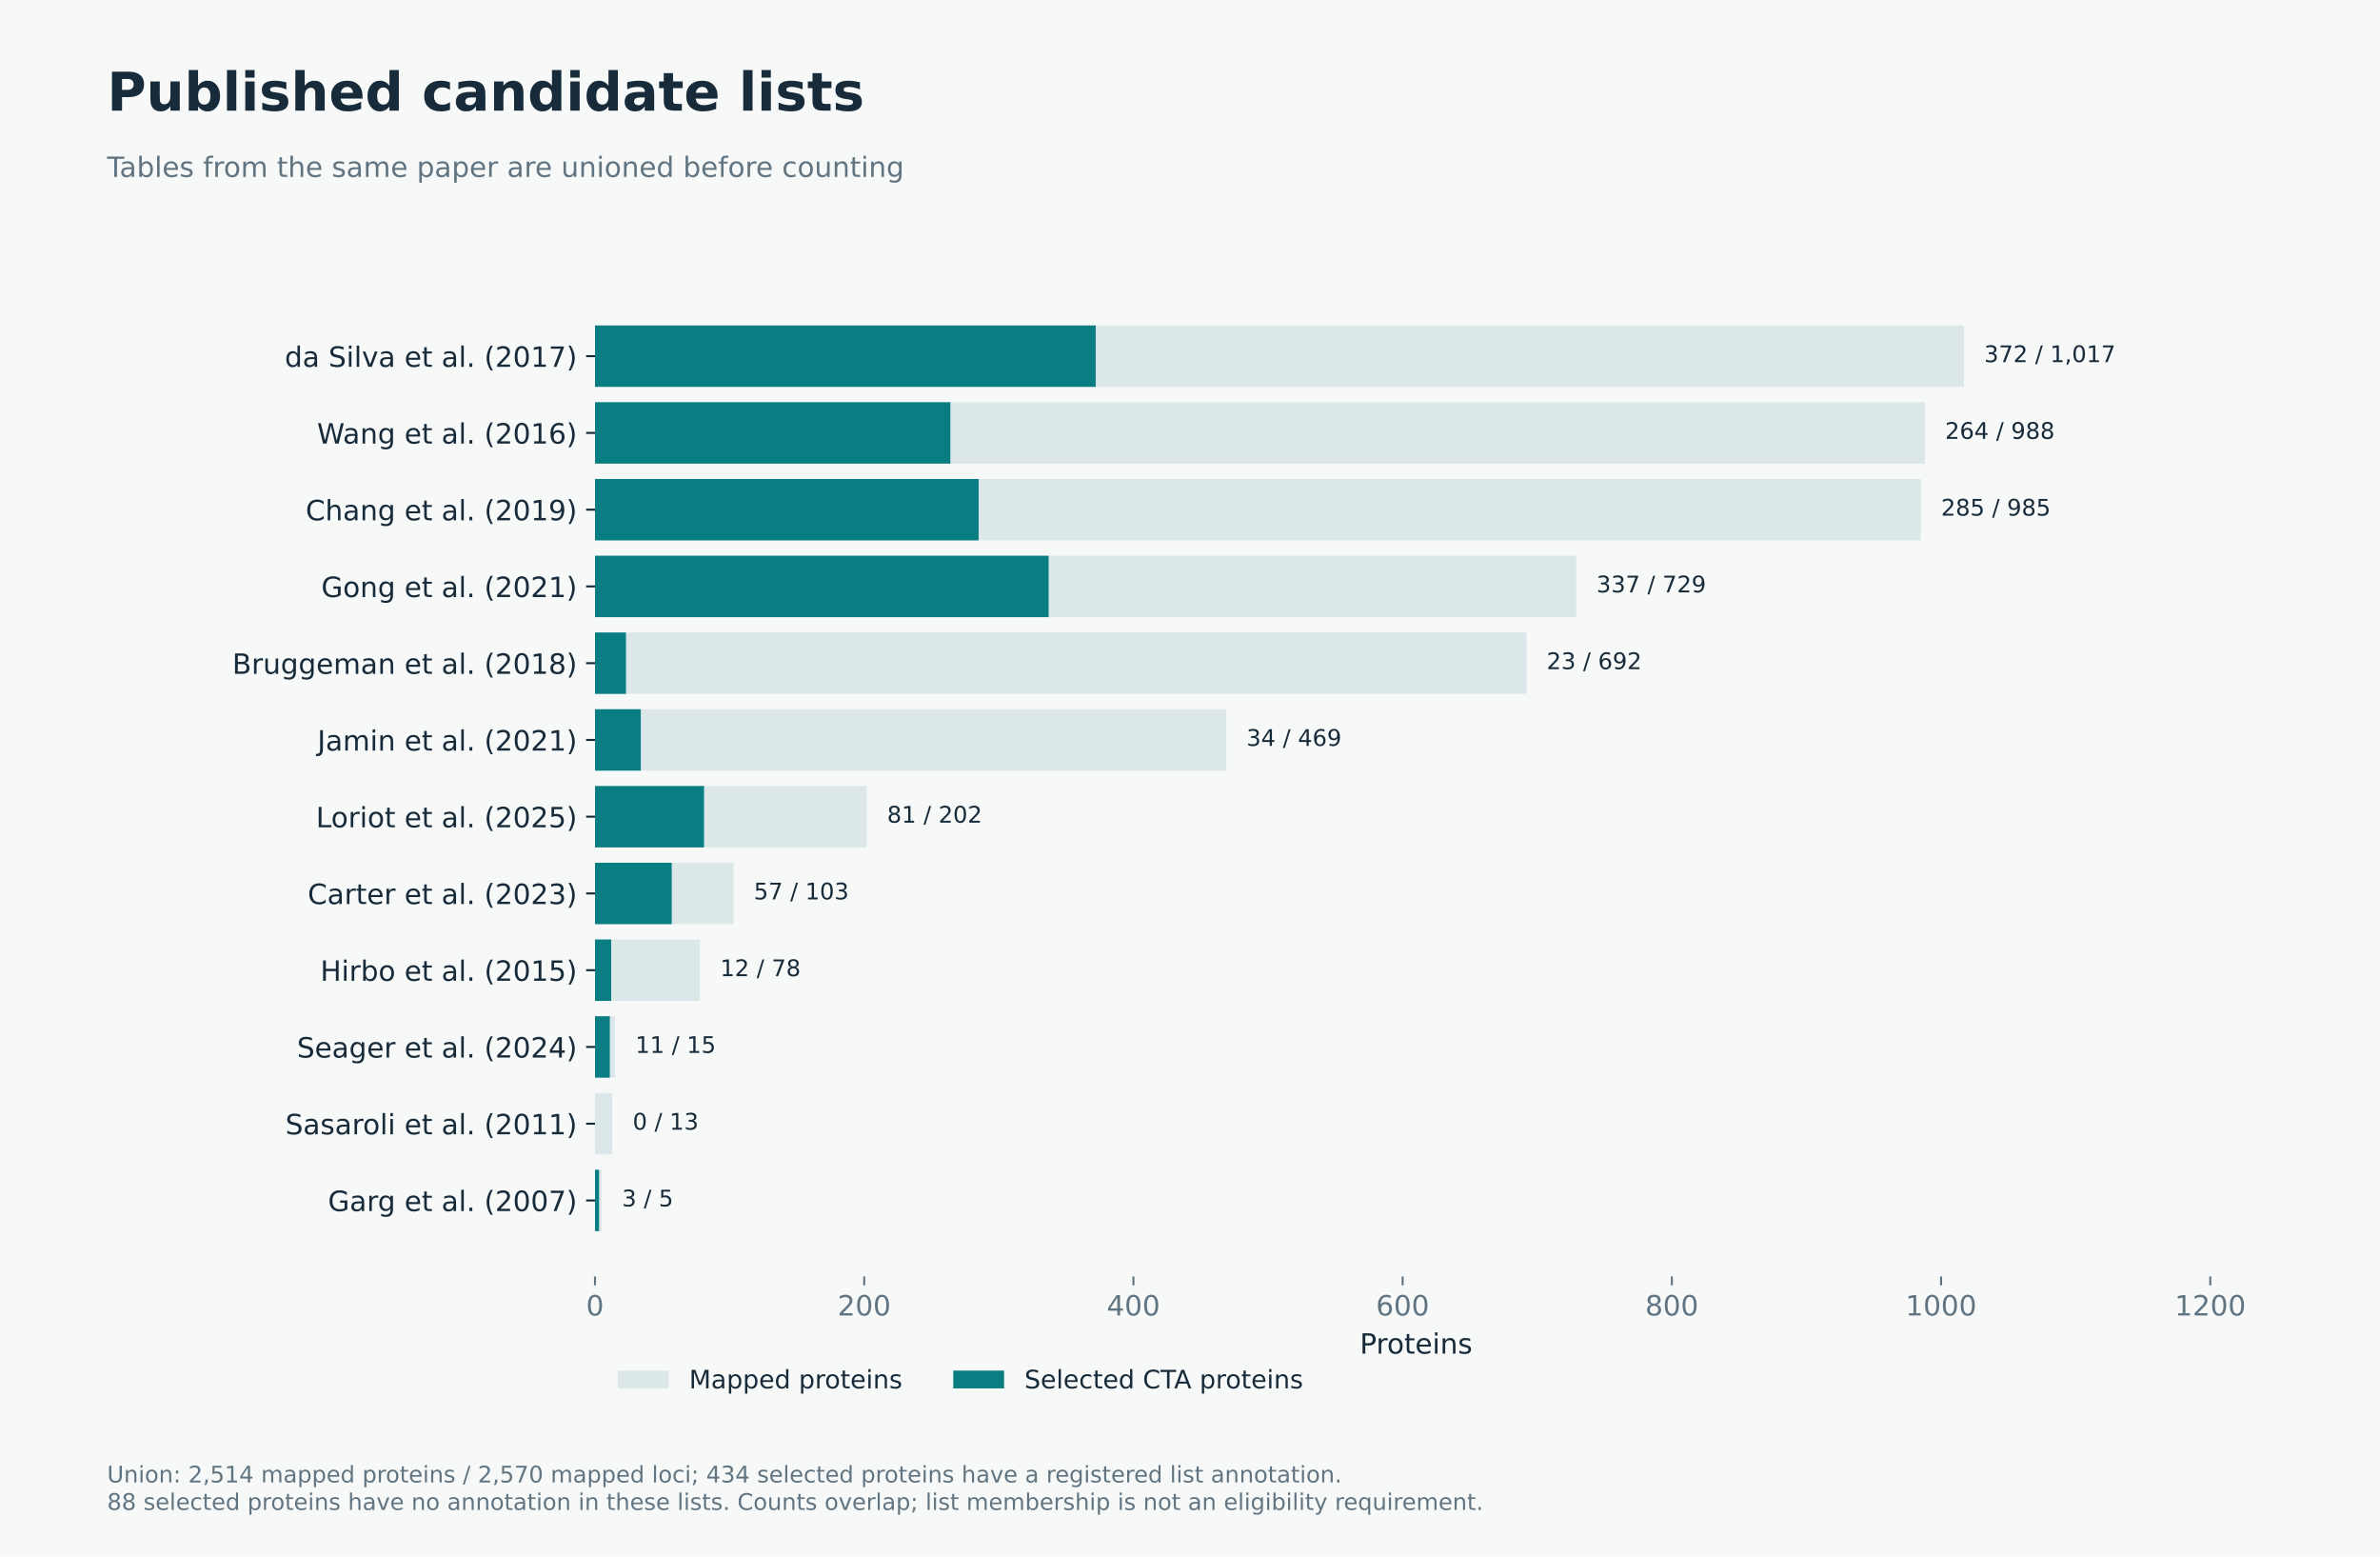
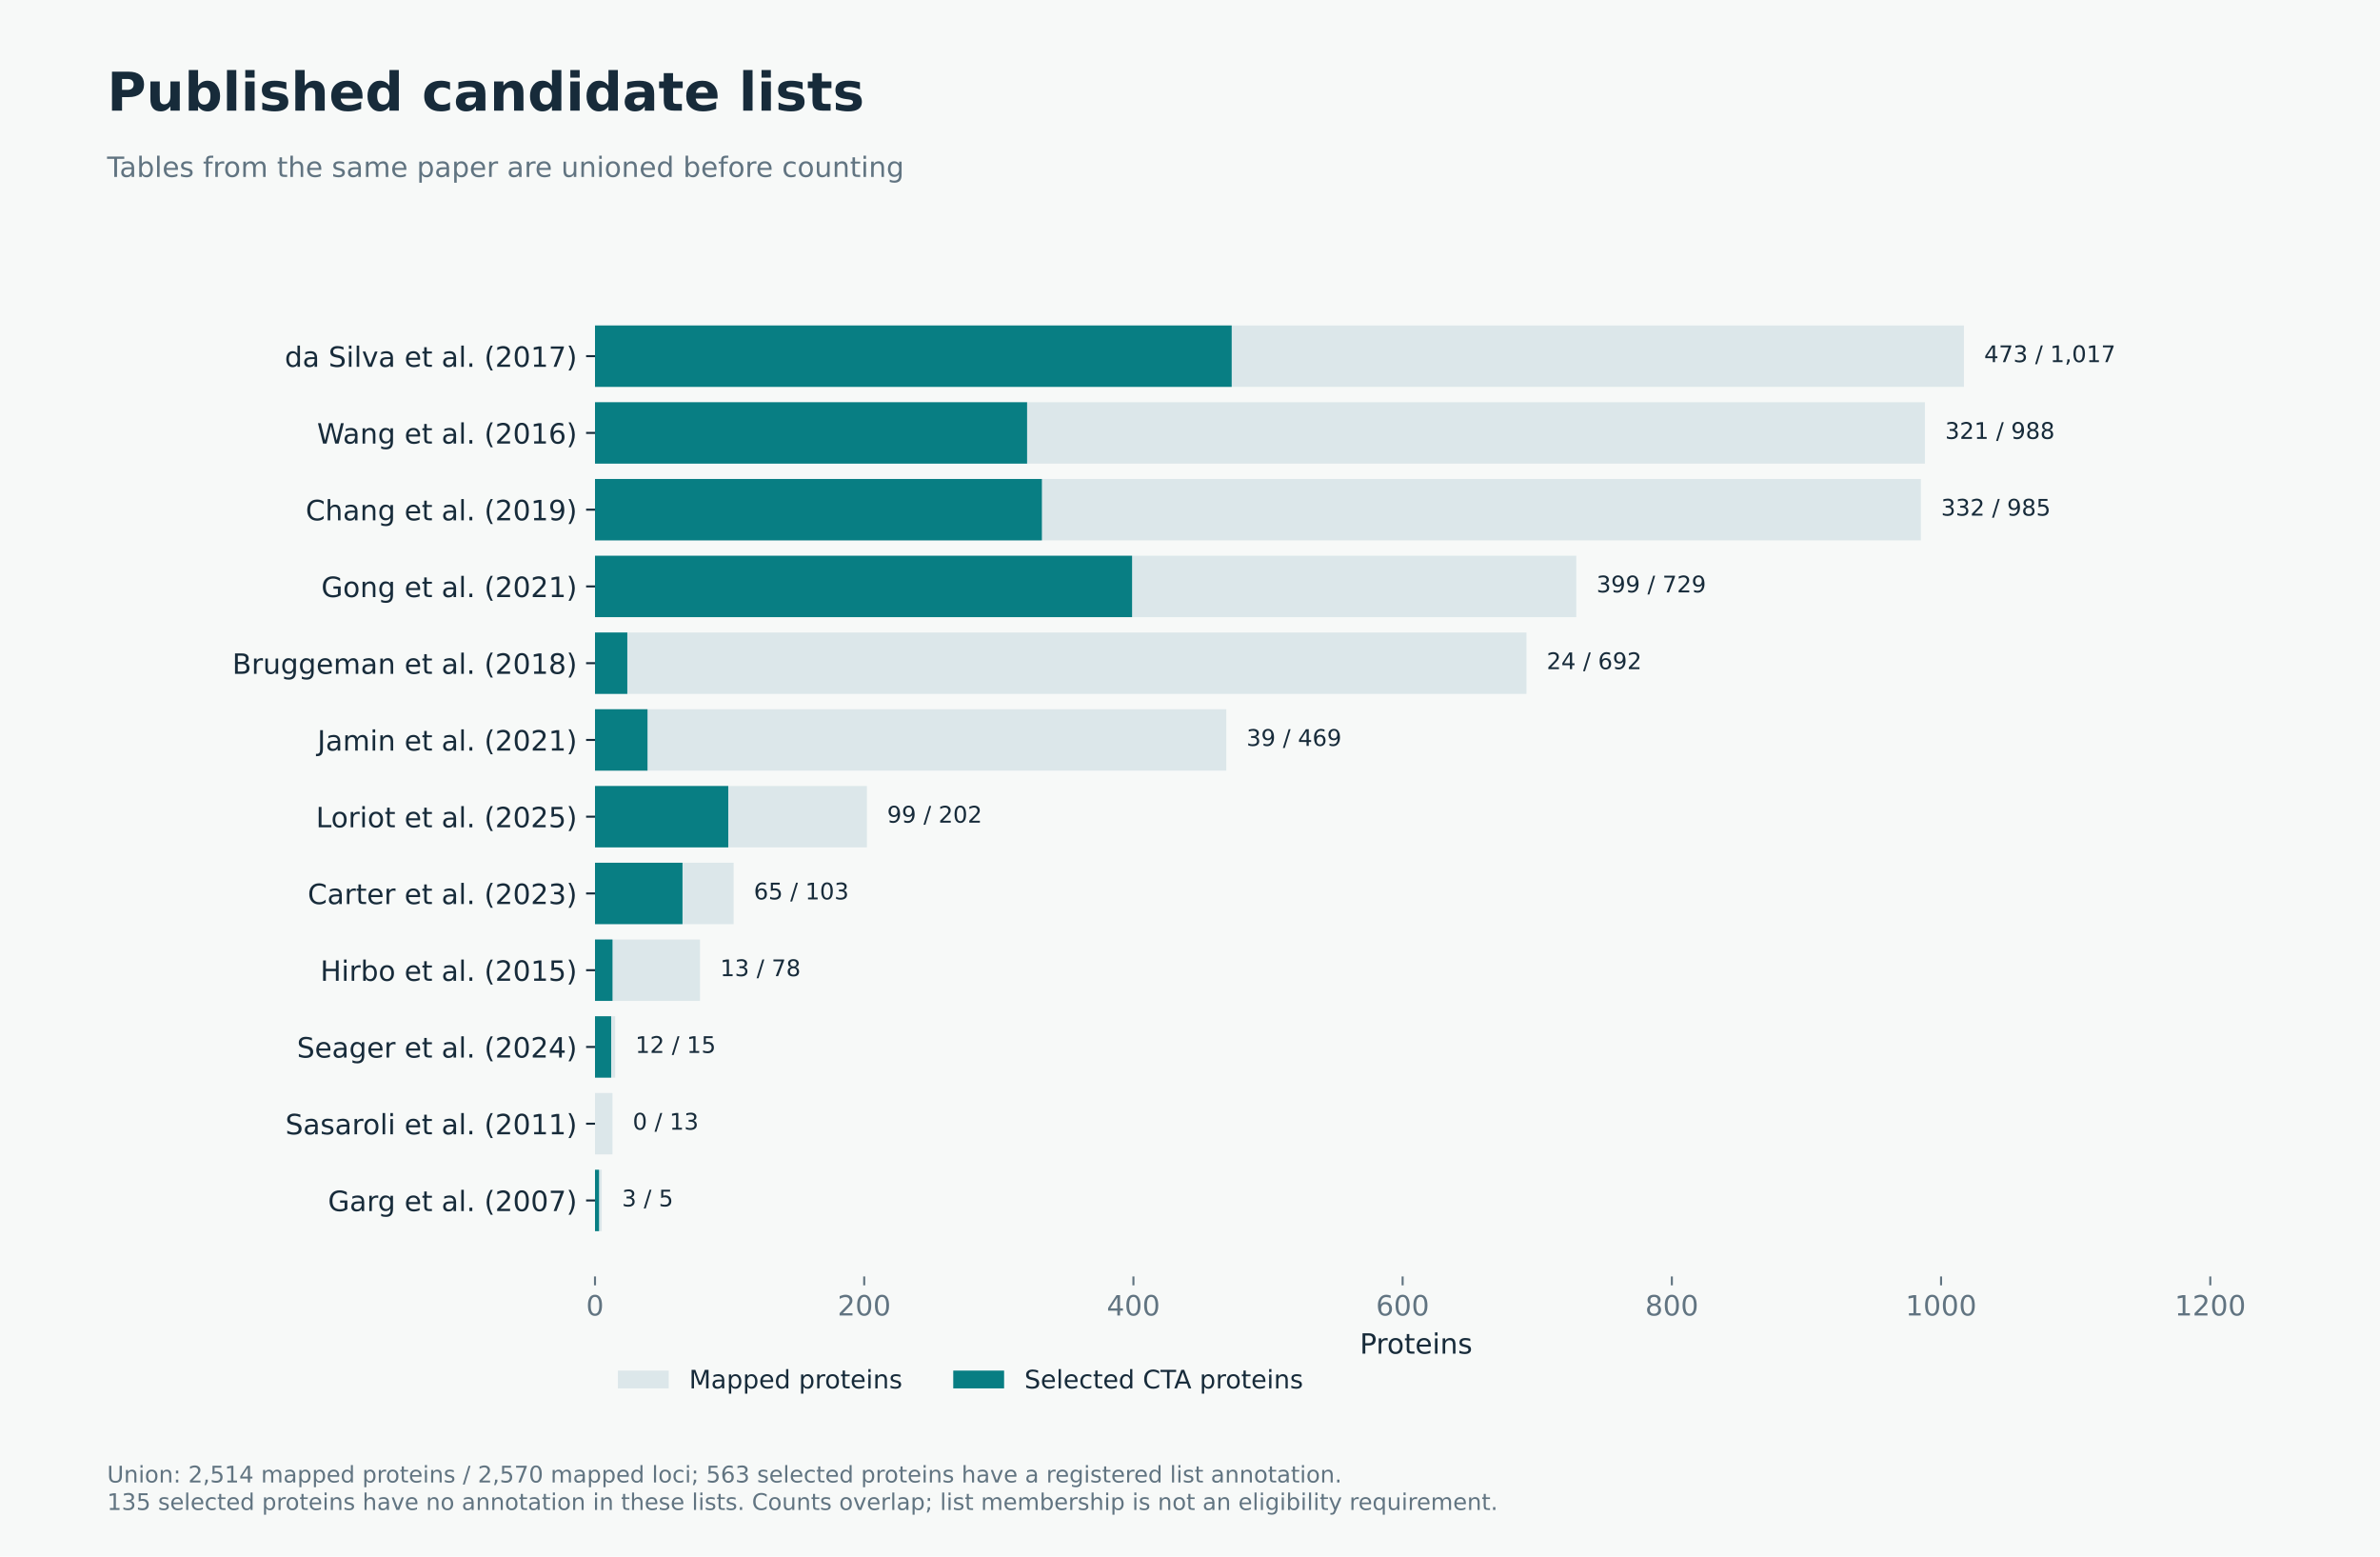
<svg xmlns="http://www.w3.org/2000/svg" xmlns:xlink="http://www.w3.org/1999/xlink" width="936pt" height="612pt" viewBox="0 0 936 612" version="1.1">
  <defs>
    <style type="text/css">*{stroke-linejoin: round; stroke-linecap: butt}</style>
  </defs>
  <g id="figure_1">
    <g id="patch_1">
      <path d="M 0 612  L 936 612  L 936 0  L 0 0  z " style="fill: #f7f9f8" />
    </g>
    <g id="axes_1">
      <g id="patch_2">
        <path d="M 234 501.84  L 879.84 501.84  L 879.84 110.16  L 234 110.16  z " style="fill: #f7f9f8" />
      </g>
      <g id="patch_3">
        <path d="M 234 127.964  L 772.376 127.964  L 772.376 152.104  L 234 152.104  z " clip-path="url(#pf9a73abfc8)" style="fill: #dce7ea" />
      </g>
      <g id="patch_4">
        <path d="M 234 158.139  L 757.025 158.139  L 757.025 182.28  L 234 182.28  z " clip-path="url(#pf9a73abfc8)" style="fill: #dce7ea" />
      </g>
      <g id="patch_5">
        <path d="M 234 188.315  L 755.436 188.315  L 755.436 212.455  L 234 212.455  z " clip-path="url(#pf9a73abfc8)" style="fill: #dce7ea" />
      </g>
      <g id="patch_6">
        <path d="M 234 218.491  L 619.916 218.491  L 619.916 242.631  L 234 242.631  z " clip-path="url(#pf9a73abfc8)" style="fill: #dce7ea" />
      </g>
      <g id="patch_7">
        <path d="M 234 248.666  L 600.329 248.666  L 600.329 272.807  L 234 272.807  z " clip-path="url(#pf9a73abfc8)" style="fill: #dce7ea" />
      </g>
      <g id="patch_8">
        <path d="M 234 278.842  L 482.278 278.842  L 482.278 302.982  L 234 302.982  z " clip-path="url(#pf9a73abfc8)" style="fill: #dce7ea" />
      </g>
      <g id="patch_9">
        <path d="M 234 309.018  L 340.934 309.018  L 340.934 333.158  L 234 333.158  z " clip-path="url(#pf9a73abfc8)" style="fill: #dce7ea" />
      </g>
      <g id="patch_10">
        <path d="M 234 339.193  L 288.526 339.193  L 288.526 363.334  L 234 363.334  z " clip-path="url(#pf9a73abfc8)" style="fill: #dce7ea" />
      </g>
      <g id="patch_11">
        <path d="M 234 369.369  L 275.291 369.369  L 275.291 393.509  L 234 393.509  z " clip-path="url(#pf9a73abfc8)" style="fill: #dce7ea" />
      </g>
      <g id="patch_12">
        <path d="M 234 399.545  L 241.941 399.545  L 241.941 423.685  L 234 423.685  z " clip-path="url(#pf9a73abfc8)" style="fill: #dce7ea" />
      </g>
      <g id="patch_13">
        <path d="M 234 429.72  L 240.882 429.72  L 240.882 453.861  L 234 453.861  z " clip-path="url(#pf9a73abfc8)" style="fill: #dce7ea" />
      </g>
      <g id="patch_14">
        <path d="M 234 459.896  L 236.647 459.896  L 236.647 484.036  L 234 484.036  z " clip-path="url(#pf9a73abfc8)" style="fill: #dce7ea" />
      </g>
      <g id="patch_15">
-         <path d="M 234 127.964  L 430.928 127.964  L 430.928 152.104  L 234 152.104  z " clip-path="url(#pf9a73abfc8)" style="fill: #087e83" />
+         <path d="M 234 127.964  L 484.395 127.964  L 484.395 152.104  L 234 152.104  z " clip-path="url(#pf9a73abfc8)" style="fill: #087e83" />
      </g>
      <g id="patch_16">
-         <path d="M 234 158.139  L 373.756 158.139  L 373.756 182.28  L 234 182.28  z " clip-path="url(#pf9a73abfc8)" style="fill: #087e83" />
+         <path d="M 234 158.139  L 403.93 158.139  L 403.93 182.28  L 234 182.28  z " clip-path="url(#pf9a73abfc8)" style="fill: #087e83" />
      </g>
      <g id="patch_17">
-         <path d="M 234 188.315  L 384.872 188.315  L 384.872 212.455  L 234 212.455  z " clip-path="url(#pf9a73abfc8)" style="fill: #087e83" />
+         <path d="M 234 188.315  L 409.753 188.315  L 409.753 212.455  L 234 212.455  z " clip-path="url(#pf9a73abfc8)" style="fill: #087e83" />
      </g>
      <g id="patch_18">
-         <path d="M 234 218.491  L 412.4 218.491  L 412.4 242.631  L 234 242.631  z " clip-path="url(#pf9a73abfc8)" style="fill: #087e83" />
+         <path d="M 234 218.491  L 445.221 218.491  L 445.221 242.631  L 234 242.631  z " clip-path="url(#pf9a73abfc8)" style="fill: #087e83" />
      </g>
      <g id="patch_19">
-         <path d="M 234 248.666  L 246.176 248.666  L 246.176 272.807  L 234 272.807  z " clip-path="url(#pf9a73abfc8)" style="fill: #087e83" />
+         <path d="M 234 248.666  L 246.705 248.666  L 246.705 272.807  L 234 272.807  z " clip-path="url(#pf9a73abfc8)" style="fill: #087e83" />
      </g>
      <g id="patch_20">
-         <path d="M 234 278.842  L 251.999 278.842  L 251.999 302.982  L 234 302.982  z " clip-path="url(#pf9a73abfc8)" style="fill: #087e83" />
+         <path d="M 234 278.842  L 254.646 278.842  L 254.646 302.982  L 234 302.982  z " clip-path="url(#pf9a73abfc8)" style="fill: #087e83" />
      </g>
      <g id="patch_21">
-         <path d="M 234 309.018  L 276.88 309.018  L 276.88 333.158  L 234 333.158  z " clip-path="url(#pf9a73abfc8)" style="fill: #087e83" />
+         <path d="M 234 309.018  L 286.408 309.018  L 286.408 333.158  L 234 333.158  z " clip-path="url(#pf9a73abfc8)" style="fill: #087e83" />
      </g>
      <g id="patch_22">
-         <path d="M 234 339.193  L 264.174 339.193  L 264.174 363.334  L 234 363.334  z " clip-path="url(#pf9a73abfc8)" style="fill: #087e83" />
+         <path d="M 234 339.193  L 268.41 339.193  L 268.41 363.334  L 234 363.334  z " clip-path="url(#pf9a73abfc8)" style="fill: #087e83" />
      </g>
      <g id="patch_23">
-         <path d="M 234 369.369  L 240.353 369.369  L 240.353 393.509  L 234 393.509  z " clip-path="url(#pf9a73abfc8)" style="fill: #087e83" />
+         <path d="M 234 369.369  L 240.882 369.369  L 240.882 393.509  L 234 393.509  z " clip-path="url(#pf9a73abfc8)" style="fill: #087e83" />
      </g>
      <g id="patch_24">
-         <path d="M 234 399.545  L 239.823 399.545  L 239.823 423.685  L 234 423.685  z " clip-path="url(#pf9a73abfc8)" style="fill: #087e83" />
+         <path d="M 234 399.545  L 240.353 399.545  L 240.353 423.685  L 234 423.685  z " clip-path="url(#pf9a73abfc8)" style="fill: #087e83" />
      </g>
      <g id="patch_25">
        <path d="M 234 429.72  L 234 429.72  L 234 453.861  L 234 453.861  z " clip-path="url(#pf9a73abfc8)" style="fill: #087e83" />
      </g>
      <g id="patch_26">
        <path d="M 234 459.896  L 235.588 459.896  L 235.588 484.036  L 234 484.036  z " clip-path="url(#pf9a73abfc8)" style="fill: #087e83" />
      </g>
      <g id="matplotlib.axis_1">
        <g id="xtick_1">
          <g id="line2d_1">
            <defs>
              <path id="m81388877d2" d="M 0 0  L 0 3.5  " style="stroke: #617481; stroke-width: 0.8" />
            </defs>
            <g>
              <use xlink:href="#m81388877d2" x="234" y="501.84" style="fill: #617481; stroke: #617481; stroke-width: 0.8" />
            </g>
          </g>
          <g id="text_1">
            <text style="font-size: 11px; font-family: 'DejaVu Sans'; text-anchor: middle; fill: #617481" x="234" y="517.197" transform="rotate(-0 234 517.1974)">0</text>
          </g>
        </g>
        <g id="xtick_2">
          <g id="line2d_2">
            <g>
              <use xlink:href="#m81388877d2" x="339.875" y="501.84" style="fill: #617481; stroke: #617481; stroke-width: 0.8" />
            </g>
          </g>
          <g id="text_2">
            <text style="font-size: 11px; font-family: 'DejaVu Sans'; text-anchor: middle; fill: #617481" x="339.875" y="517.197" transform="rotate(-0 339.8754 517.1974)">200</text>
          </g>
        </g>
        <g id="xtick_3">
          <g id="line2d_3">
            <g>
              <use xlink:href="#m81388877d2" x="445.751" y="501.84" style="fill: #617481; stroke: #617481; stroke-width: 0.8" />
            </g>
          </g>
          <g id="text_3">
            <text style="font-size: 11px; font-family: 'DejaVu Sans'; text-anchor: middle; fill: #617481" x="445.751" y="517.197" transform="rotate(-0 445.7508 517.1974)">400</text>
          </g>
        </g>
        <g id="xtick_4">
          <g id="line2d_4">
            <g>
              <use xlink:href="#m81388877d2" x="551.626" y="501.84" style="fill: #617481; stroke: #617481; stroke-width: 0.8" />
            </g>
          </g>
          <g id="text_4">
            <text style="font-size: 11px; font-family: 'DejaVu Sans'; text-anchor: middle; fill: #617481" x="551.626" y="517.197" transform="rotate(-0 551.6262 517.1974)">600</text>
          </g>
        </g>
        <g id="xtick_5">
          <g id="line2d_5">
            <g>
              <use xlink:href="#m81388877d2" x="657.502" y="501.84" style="fill: #617481; stroke: #617481; stroke-width: 0.8" />
            </g>
          </g>
          <g id="text_5">
            <text style="font-size: 11px; font-family: 'DejaVu Sans'; text-anchor: middle; fill: #617481" x="657.502" y="517.197" transform="rotate(-0 657.5016 517.1974)">800</text>
          </g>
        </g>
        <g id="xtick_6">
          <g id="line2d_6">
            <g>
              <use xlink:href="#m81388877d2" x="763.377" y="501.84" style="fill: #617481; stroke: #617481; stroke-width: 0.8" />
            </g>
          </g>
          <g id="text_6">
            <text style="font-size: 11px; font-family: 'DejaVu Sans'; text-anchor: middle; fill: #617481" x="763.377" y="517.197" transform="rotate(-0 763.377 517.1974)">1000</text>
          </g>
        </g>
        <g id="xtick_7">
          <g id="line2d_7">
            <g>
              <use xlink:href="#m81388877d2" x="869.252" y="501.84" style="fill: #617481; stroke: #617481; stroke-width: 0.8" />
            </g>
          </g>
          <g id="text_7">
            <text style="font-size: 11px; font-family: 'DejaVu Sans'; text-anchor: middle; fill: #617481" x="869.252" y="517.197" transform="rotate(-0 869.2525 517.1974)">1200</text>
          </g>
        </g>
        <g id="text_8">
          <text style="font-size: 11px; font-family: 'DejaVu Sans'; text-anchor: middle; fill: #172b3a" x="556.92" y="532.198" transform="rotate(-0 556.92 532.1983)">Proteins</text>
        </g>
      </g>
      <g id="matplotlib.axis_2">
        <g id="ytick_1">
          <g id="line2d_8">
            <defs>
              <path id="m4f1054540c" d="M 0 0  L -3.5 0  " style="stroke: #172b3a; stroke-width: 0.8" />
            </defs>
            <g>
              <use xlink:href="#m4f1054540c" x="234" y="140.034" style="fill: #172b3a; stroke: #172b3a; stroke-width: 0.8" />
            </g>
          </g>
          <g id="text_9">
            <text style="font-size: 11px; font-family: 'DejaVu Sans'; text-anchor: end; fill: #172b3a" x="227" y="144.213" transform="rotate(-0 227 144.213)">da Silva et al. (2017)</text>
          </g>
        </g>
        <g id="ytick_2">
          <g id="line2d_9">
            <g>
              <use xlink:href="#m4f1054540c" x="234" y="170.21" style="fill: #172b3a; stroke: #172b3a; stroke-width: 0.8" />
            </g>
          </g>
          <g id="text_10">
            <text style="font-size: 11px; font-family: 'DejaVu Sans'; text-anchor: end; fill: #172b3a" x="227" y="174.389" transform="rotate(-0 227 174.3887)">Wang et al. (2016)</text>
          </g>
        </g>
        <g id="ytick_3">
          <g id="line2d_10">
            <g>
              <use xlink:href="#m4f1054540c" x="234" y="200.385" style="fill: #172b3a; stroke: #172b3a; stroke-width: 0.8" />
            </g>
          </g>
          <g id="text_11">
            <text style="font-size: 11px; font-family: 'DejaVu Sans'; text-anchor: end; fill: #172b3a" x="227" y="204.564" transform="rotate(-0 227 204.5643)">Chang et al. (2019)</text>
          </g>
        </g>
        <g id="ytick_4">
          <g id="line2d_11">
            <g>
              <use xlink:href="#m4f1054540c" x="234" y="230.561" style="fill: #172b3a; stroke: #172b3a; stroke-width: 0.8" />
            </g>
          </g>
          <g id="text_12">
            <text style="font-size: 11px; font-family: 'DejaVu Sans'; text-anchor: end; fill: #172b3a" x="227" y="234.74" transform="rotate(-0 227 234.74)">Gong et al. (2021)</text>
          </g>
        </g>
        <g id="ytick_5">
          <g id="line2d_12">
            <g>
              <use xlink:href="#m4f1054540c" x="234" y="260.737" style="fill: #172b3a; stroke: #172b3a; stroke-width: 0.8" />
            </g>
          </g>
          <g id="text_13">
            <text style="font-size: 11px; font-family: 'DejaVu Sans'; text-anchor: end; fill: #172b3a" x="227" y="264.916" transform="rotate(-0 227 264.9157)">Bruggeman et al. (2018)</text>
          </g>
        </g>
        <g id="ytick_6">
          <g id="line2d_13">
            <g>
              <use xlink:href="#m4f1054540c" x="234" y="290.912" style="fill: #172b3a; stroke: #172b3a; stroke-width: 0.8" />
            </g>
          </g>
          <g id="text_14">
            <text style="font-size: 11px; font-family: 'DejaVu Sans'; text-anchor: end; fill: #172b3a" x="227" y="295.091" transform="rotate(-0 227 295.0913)">Jamin et al. (2021)</text>
          </g>
        </g>
        <g id="ytick_7">
          <g id="line2d_14">
            <g>
              <use xlink:href="#m4f1054540c" x="234" y="321.088" style="fill: #172b3a; stroke: #172b3a; stroke-width: 0.8" />
            </g>
          </g>
          <g id="text_15">
            <text style="font-size: 11px; font-family: 'DejaVu Sans'; text-anchor: end; fill: #172b3a" x="227" y="325.267" transform="rotate(-0 227 325.267)">Loriot et al. (2025)</text>
          </g>
        </g>
        <g id="ytick_8">
          <g id="line2d_15">
            <g>
              <use xlink:href="#m4f1054540c" x="234" y="351.263" style="fill: #172b3a; stroke: #172b3a; stroke-width: 0.8" />
            </g>
          </g>
          <g id="text_16">
            <text style="font-size: 11px; font-family: 'DejaVu Sans'; text-anchor: end; fill: #172b3a" x="227" y="355.443" transform="rotate(-0 227 355.4426)">Carter et al. (2023)</text>
          </g>
        </g>
        <g id="ytick_9">
          <g id="line2d_16">
            <g>
              <use xlink:href="#m4f1054540c" x="234" y="381.439" style="fill: #172b3a; stroke: #172b3a; stroke-width: 0.8" />
            </g>
          </g>
          <g id="text_17">
            <text style="font-size: 11px; font-family: 'DejaVu Sans'; text-anchor: end; fill: #172b3a" x="227" y="385.618" transform="rotate(-0 227 385.6183)">Hirbo et al. (2015)</text>
          </g>
        </g>
        <g id="ytick_10">
          <g id="line2d_17">
            <g>
              <use xlink:href="#m4f1054540c" x="234" y="411.615" style="fill: #172b3a; stroke: #172b3a; stroke-width: 0.8" />
            </g>
          </g>
          <g id="text_18">
            <text style="font-size: 11px; font-family: 'DejaVu Sans'; text-anchor: end; fill: #172b3a" x="227" y="415.794" transform="rotate(-0 227 415.7939)">Seager et al. (2024)</text>
          </g>
        </g>
        <g id="ytick_11">
          <g id="line2d_18">
            <g>
              <use xlink:href="#m4f1054540c" x="234" y="441.79" style="fill: #172b3a; stroke: #172b3a; stroke-width: 0.8" />
            </g>
          </g>
          <g id="text_19">
            <text style="font-size: 11px; font-family: 'DejaVu Sans'; text-anchor: end; fill: #172b3a" x="227" y="445.97" transform="rotate(-0 227 445.9696)">Sasaroli et al. (2011)</text>
          </g>
        </g>
        <g id="ytick_12">
          <g id="line2d_19">
            <g>
              <use xlink:href="#m4f1054540c" x="234" y="471.966" style="fill: #172b3a; stroke: #172b3a; stroke-width: 0.8" />
            </g>
          </g>
          <g id="text_20">
            <text style="font-size: 11px; font-family: 'DejaVu Sans'; text-anchor: end; fill: #172b3a" x="227" y="476.145" transform="rotate(-0 227 476.1452)">Garg et al. (2007)</text>
          </g>
        </g>
      </g>
      <g id="text_21">
-         <text style="font-size: 9px; font-family: 'DejaVu Sans'; text-anchor: start; fill: #172b3a" x="780.317" y="142.372" transform="rotate(-0 780.3171 142.3718)">372 / 1,017</text>
+         <text style="font-size: 9px; font-family: 'DejaVu Sans'; text-anchor: start; fill: #172b3a" x="780.317" y="142.372" transform="rotate(-0 780.3171 142.3718)">473 / 1,017</text>
      </g>
      <g id="text_22">
-         <text style="font-size: 9px; font-family: 'DejaVu Sans'; text-anchor: start; fill: #172b3a" x="764.965" y="172.547" transform="rotate(-0 764.9652 172.5474)">264 / 988</text>
+         <text style="font-size: 9px; font-family: 'DejaVu Sans'; text-anchor: start; fill: #172b3a" x="764.965" y="172.547" transform="rotate(-0 764.9652 172.5474)">321 / 988</text>
      </g>
      <g id="text_23">
-         <text style="font-size: 9px; font-family: 'DejaVu Sans'; text-anchor: start; fill: #172b3a" x="763.377" y="202.723" transform="rotate(-0 763.377 202.7231)">285 / 985</text>
+         <text style="font-size: 9px; font-family: 'DejaVu Sans'; text-anchor: start; fill: #172b3a" x="763.377" y="202.723" transform="rotate(-0 763.377 202.7231)">332 / 985</text>
      </g>
      <g id="text_24">
-         <text style="font-size: 9px; font-family: 'DejaVu Sans'; text-anchor: start; fill: #172b3a" x="627.857" y="232.899" transform="rotate(-0 627.8565 232.8988)">337 / 729</text>
+         <text style="font-size: 9px; font-family: 'DejaVu Sans'; text-anchor: start; fill: #172b3a" x="627.857" y="232.899" transform="rotate(-0 627.8565 232.8988)">399 / 729</text>
      </g>
      <g id="text_25">
-         <text style="font-size: 9px; font-family: 'DejaVu Sans'; text-anchor: start; fill: #172b3a" x="608.27" y="263.074" transform="rotate(-0 608.2696 263.0744)">23 / 692</text>
+         <text style="font-size: 9px; font-family: 'DejaVu Sans'; text-anchor: start; fill: #172b3a" x="608.27" y="263.074" transform="rotate(-0 608.2696 263.0744)">24 / 692</text>
      </g>
      <g id="text_26">
-         <text style="font-size: 9px; font-family: 'DejaVu Sans'; text-anchor: start; fill: #172b3a" x="490.218" y="293.25" transform="rotate(-0 490.2185 293.2501)">34 / 469</text>
+         <text style="font-size: 9px; font-family: 'DejaVu Sans'; text-anchor: start; fill: #172b3a" x="490.218" y="293.25" transform="rotate(-0 490.2185 293.2501)">39 / 469</text>
      </g>
      <g id="text_27">
-         <text style="font-size: 9px; font-family: 'DejaVu Sans'; text-anchor: start; fill: #172b3a" x="348.875" y="323.426" transform="rotate(-0 348.8748 323.4257)">81 / 202</text>
+         <text style="font-size: 9px; font-family: 'DejaVu Sans'; text-anchor: start; fill: #172b3a" x="348.875" y="323.426" transform="rotate(-0 348.8748 323.4257)">99 / 202</text>
      </g>
      <g id="text_28">
-         <text style="font-size: 9px; font-family: 'DejaVu Sans'; text-anchor: start; fill: #172b3a" x="296.466" y="353.601" transform="rotate(-0 296.4665 353.6014)">57 / 103</text>
+         <text style="font-size: 9px; font-family: 'DejaVu Sans'; text-anchor: start; fill: #172b3a" x="296.466" y="353.601" transform="rotate(-0 296.4665 353.6014)">65 / 103</text>
      </g>
      <g id="text_29">
-         <text style="font-size: 9px; font-family: 'DejaVu Sans'; text-anchor: start; fill: #172b3a" x="283.232" y="383.777" transform="rotate(-0 283.2321 383.777)">12 / 78</text>
+         <text style="font-size: 9px; font-family: 'DejaVu Sans'; text-anchor: start; fill: #172b3a" x="283.232" y="383.777" transform="rotate(-0 283.2321 383.777)">13 / 78</text>
      </g>
      <g id="text_30">
-         <text style="font-size: 9px; font-family: 'DejaVu Sans'; text-anchor: start; fill: #172b3a" x="249.881" y="413.953" transform="rotate(-0 249.8813 413.9527)">11 / 15</text>
+         <text style="font-size: 9px; font-family: 'DejaVu Sans'; text-anchor: start; fill: #172b3a" x="249.881" y="413.953" transform="rotate(-0 249.8813 413.9527)">12 / 15</text>
      </g>
      <g id="text_31">
        <text style="font-size: 9px; font-family: 'DejaVu Sans'; text-anchor: start; fill: #172b3a" x="248.823" y="444.128" transform="rotate(-0 248.8226 444.1283)">0 / 13</text>
      </g>
      <g id="text_32">
        <text style="font-size: 9px; font-family: 'DejaVu Sans'; text-anchor: start; fill: #172b3a" x="244.588" y="474.304" transform="rotate(-0 244.5875 474.304)">3 / 5</text>
      </g>
      <g id="legend_1">
        <g id="patch_27">
          <path d="M 243 545.856  L 263 545.856  L 263 538.856  L 243 538.856  z " style="fill: #dce7ea" />
        </g>
        <g id="text_33">
          <text style="font-size: 10px; font-family: 'DejaVu Sans'; text-anchor: start; fill: #172b3a" x="271" y="545.856" transform="rotate(-0 271 545.856)">Mapped proteins</text>
        </g>
        <g id="patch_28">
          <path d="M 374.889 545.856  L 394.889 545.856  L 394.889 538.856  L 374.889 538.856  z " style="fill: #087e83" />
        </g>
        <g id="text_34">
          <text style="font-size: 10px; font-family: 'DejaVu Sans'; text-anchor: start; fill: #172b3a" x="402.889" y="545.856" transform="rotate(-0 402.8891 545.856)">Selected CTA proteins</text>
        </g>
      </g>
    </g>
    <g id="text_35">
      <text style="font-weight: 700; font-size: 21px; font-family: 'DejaVu Sans'; text-anchor: start; fill: #172b3a" x="42.12" y="43.497" transform="rotate(-0 42.12 43.49672)">Published candidate lists</text>
    </g>
    <g id="text_36">
      <text style="font-size: 11px; font-family: 'DejaVu Sans'; text-anchor: start; fill: #617481" x="42.12" y="69.558" transform="rotate(-0 42.12 69.55828)">Tables from the same paper are unioned before counting</text>
    </g>
    <g id="text_37">
-       <text style="font-size: 9px; font-family: 'DejaVu Sans'; fill: #617481" transform="translate(42.12 582.8346)">Union: 2,514 mapped proteins / 2,570 mapped loci; 434 selected proteins have a registered list annotation.</text>
-       <text style="font-size: 9px; font-family: 'DejaVu Sans'; fill: #617481" transform="translate(42.12 593.637)">88 selected proteins have no annotation in these lists. Counts overlap; list membership is not an eligibility requirement.</text>
+       <text style="font-size: 9px; font-family: 'DejaVu Sans'; fill: #617481" transform="translate(42.12 582.8346)">Union: 2,514 mapped proteins / 2,570 mapped loci; 563 selected proteins have a registered list annotation.</text>
+       <text style="font-size: 9px; font-family: 'DejaVu Sans'; fill: #617481" transform="translate(42.12 593.637)">135 selected proteins have no annotation in these lists. Counts overlap; list membership is not an eligibility requirement.</text>
    </g>
  </g>
  <defs>
    <clipPath id="pf9a73abfc8">
      <rect x="234" y="110.16" width="645.84" height="391.68" />
    </clipPath>
  </defs>
</svg>
